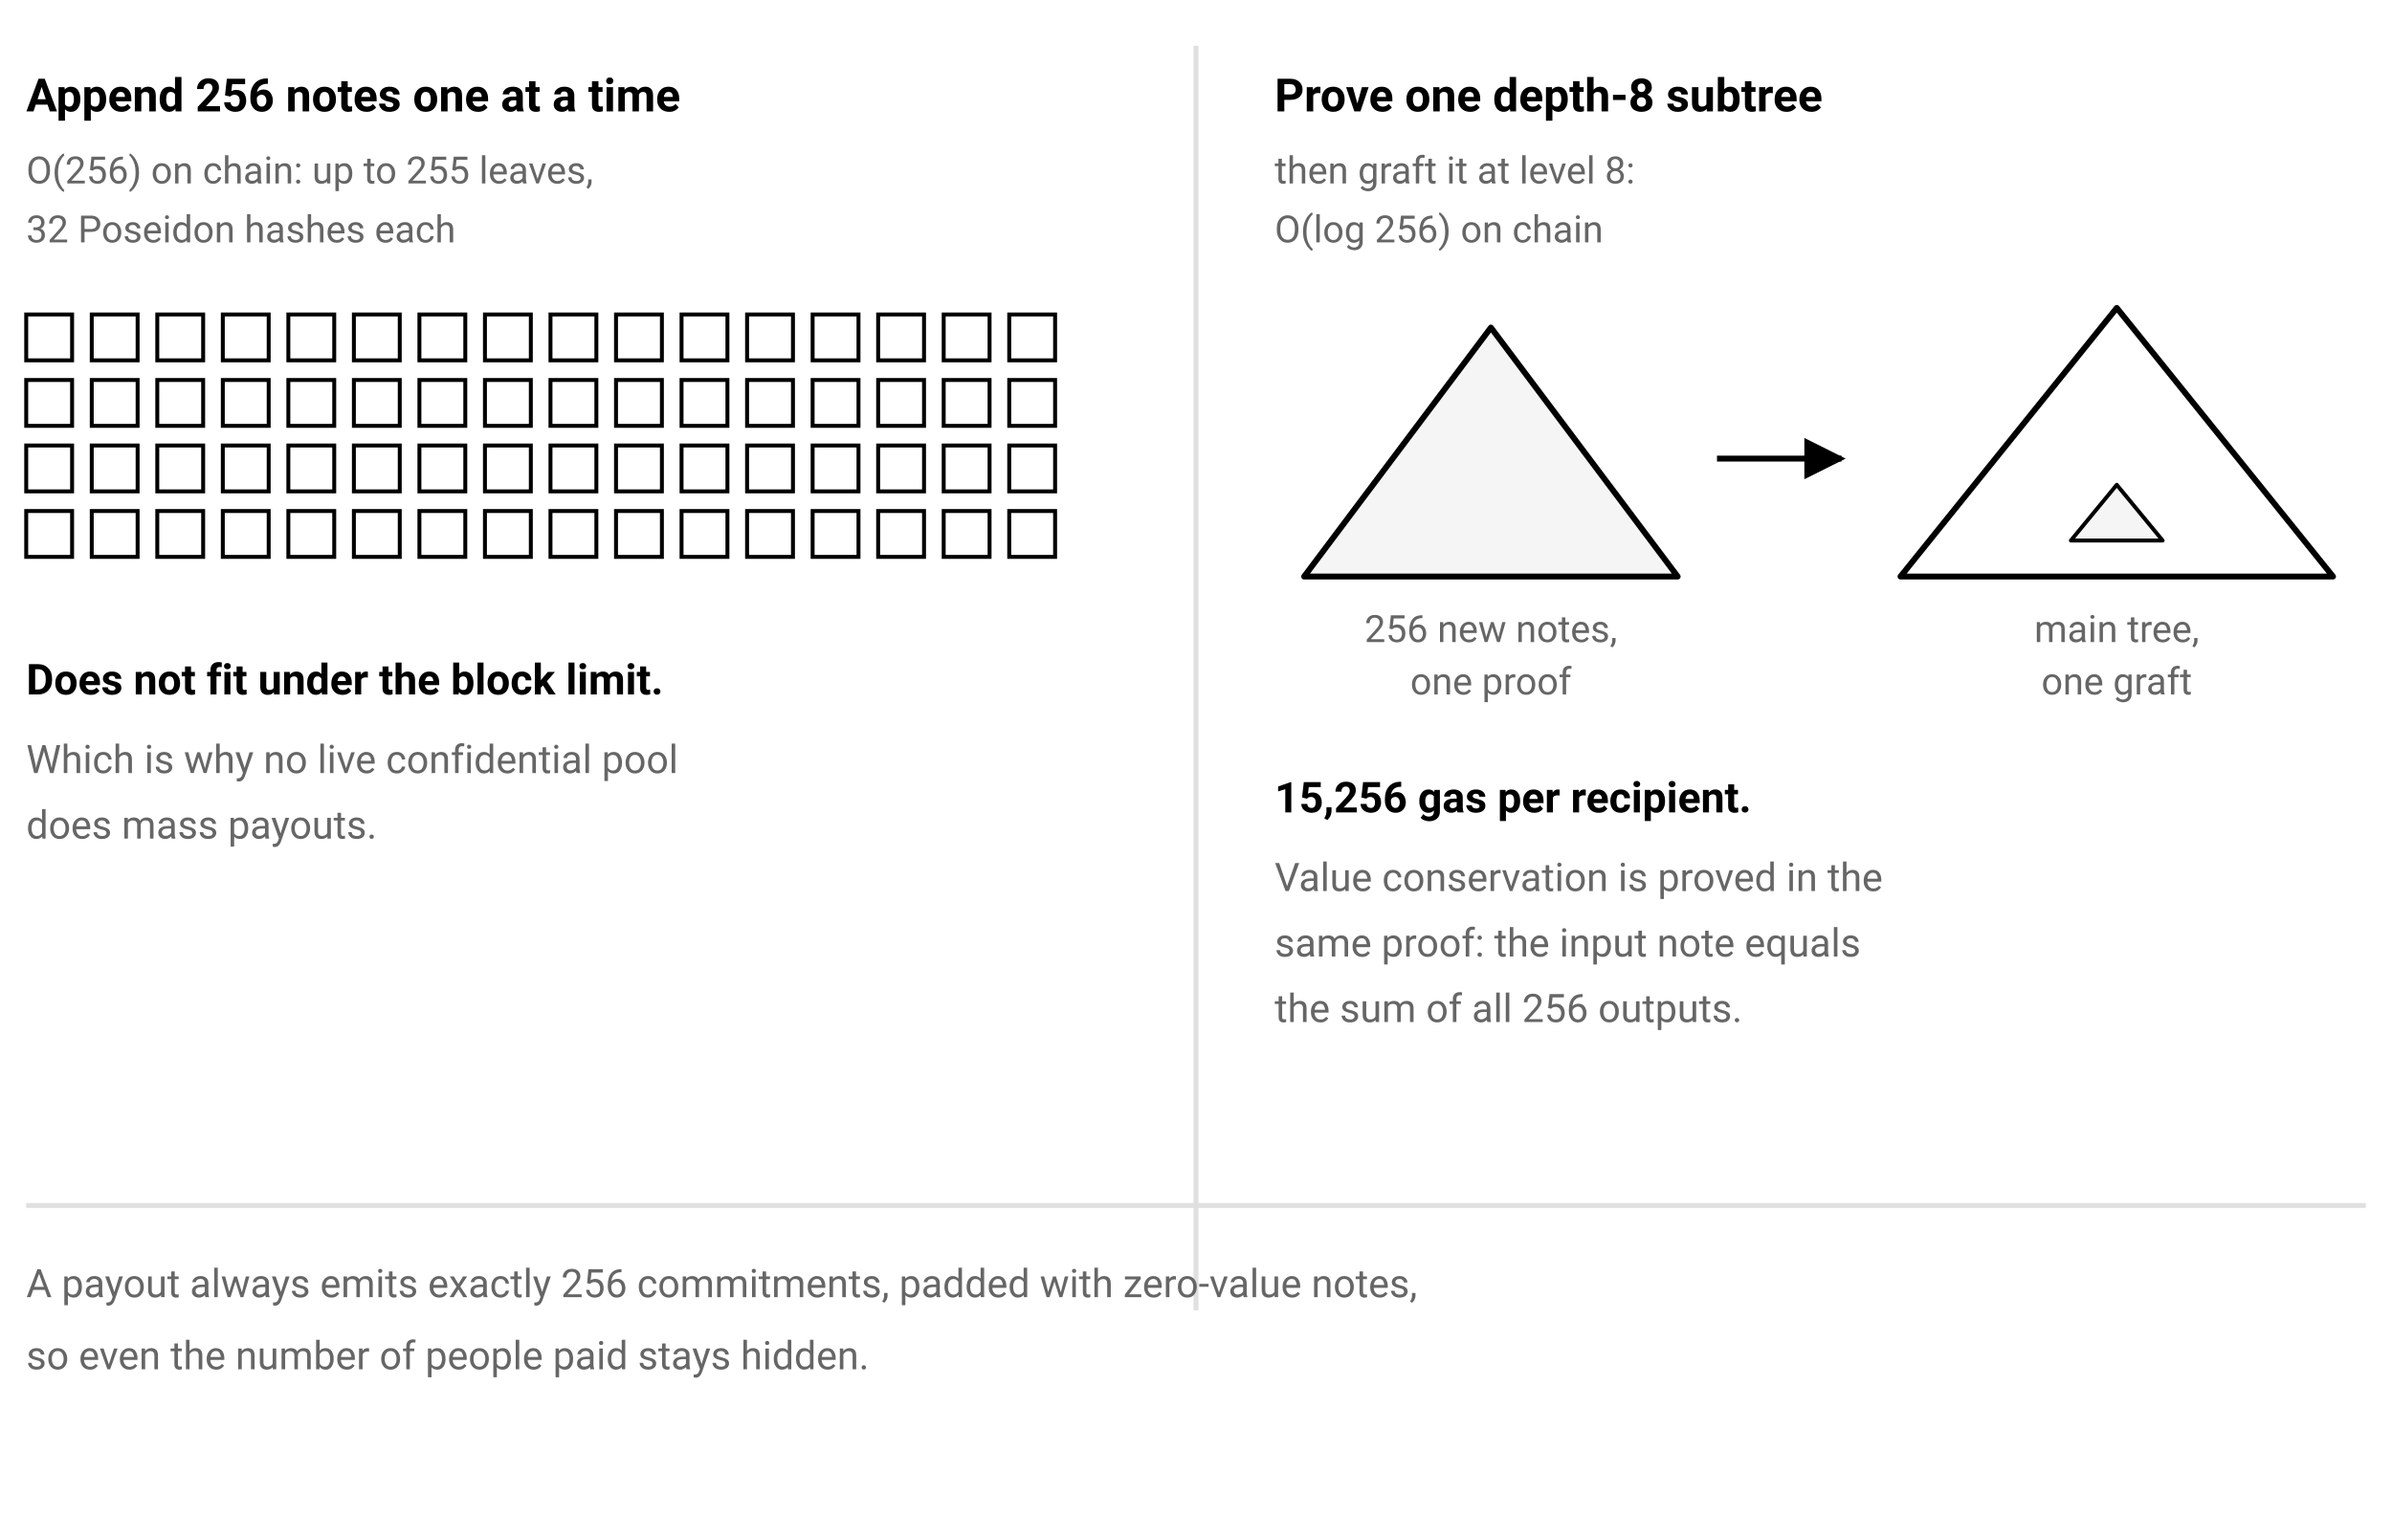
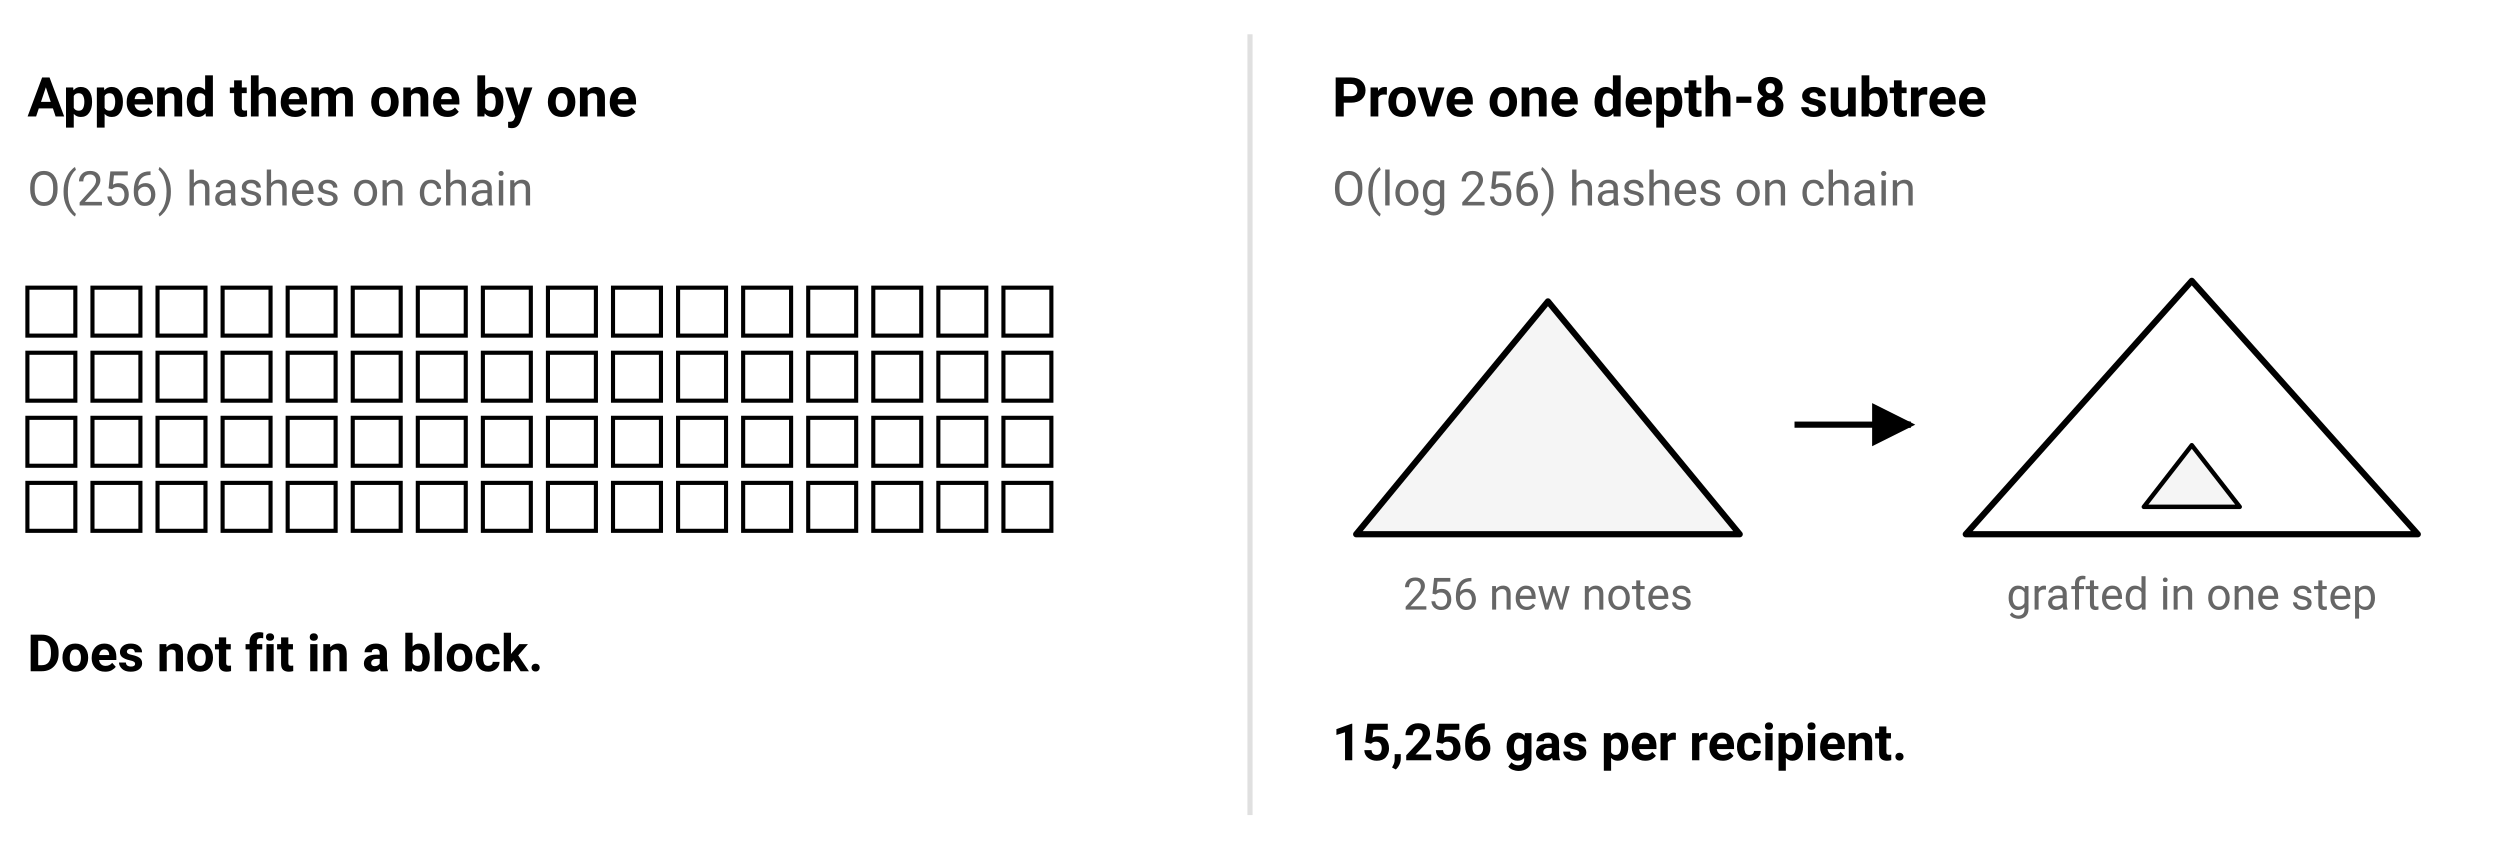
- <svg xmlns="http://www.w3.org/2000/svg" width="730" height="470" viewBox="0 0 730 470" font-family="-apple-system, 'Segoe UI', Roboto, Helvetica, Arial, sans-serif">
+ <svg xmlns="http://www.w3.org/2000/svg" width="730" height="248" viewBox="0 0 730 248" font-family="system-ui, -apple-system, 'Segoe UI', Roboto, sans-serif">
  <style>
    .cell { fill:none; stroke:#000; stroke-width:1.2; }
    .tri  { fill:#F5F5F5; stroke:#000; stroke-width:1.8; stroke-linejoin:round; }
    .trio { fill:none; stroke:#000; stroke-width:1.8; stroke-linejoin:round; }
    .arrow { stroke:#000; stroke-width:1.8; fill:none; }
    .split { stroke:#E0E0E0; stroke-width:1.5; }
-     .t { fill:#000; font-size:14px; font-weight:600; }
-     .s { fill:#666; font-size:11.5px; }
-     .b { fill:#000; font-size:13px; font-weight:600; }
-     .n { fill:#666; font-size:12px; }
-     .cap { fill:#666; font-size:11.5px; text-anchor:middle; }
+     .t { fill:#000; font-size:16px; font-weight:600; }
+     .s { fill:#666; font-size:14px; }
+     .b { fill:#000; font-size:15px; font-weight:600; }
+     .cap { fill:#666; font-size:13px; text-anchor:middle; }
  </style>
  <defs>
    <marker id="c" viewBox="0 0 10 10" refX="9" refY="5" markerWidth="7" markerHeight="7" orient="auto-start-reverse">
      <path d="M0,0 L10,5 L0,10 z" fill="#000" />
    </marker>
  </defs>
-   <line class="split" x1="365" y1="14" x2="365" y2="400" />
-   <text class="t" x="8" y="34">Append 256 notes one at a time</text>
-   <text class="s" x="8" y="56">O(256) on chain: up to 255 leaves,</text>
-   <text class="s" x="8" y="74">32 Poseidon hashes each</text>
+   <line class="split" x1="365" y1="10" x2="365" y2="238" />
+   <text class="t" x="8" y="34">Append them one by one</text>
+   <text class="s" x="8" y="60">O(256) hashes on chain</text>
  <g class="cell">
    <g id="r">
-       <rect x="8" y="96" width="14" height="14" />
-       <rect x="28" y="96" width="14" height="14" />
-       <rect x="48" y="96" width="14" height="14" />
-       <rect x="68" y="96" width="14" height="14" />
-       <rect x="88" y="96" width="14" height="14" />
-       <rect x="108" y="96" width="14" height="14" />
-       <rect x="128" y="96" width="14" height="14" />
-       <rect x="148" y="96" width="14" height="14" />
-       <rect x="168" y="96" width="14" height="14" />
-       <rect x="188" y="96" width="14" height="14" />
-       <rect x="208" y="96" width="14" height="14" />
-       <rect x="228" y="96" width="14" height="14" />
-       <rect x="248" y="96" width="14" height="14" />
-       <rect x="268" y="96" width="14" height="14" />
-       <rect x="288" y="96" width="14" height="14" />
-       <rect x="308" y="96" width="14" height="14" />
+       <rect x="8" y="84" width="14" height="14" />
+       <rect x="27" y="84" width="14" height="14" />
+       <rect x="46" y="84" width="14" height="14" />
+       <rect x="65" y="84" width="14" height="14" />
+       <rect x="84" y="84" width="14" height="14" />
+       <rect x="103" y="84" width="14" height="14" />
+       <rect x="122" y="84" width="14" height="14" />
+       <rect x="141" y="84" width="14" height="14" />
+       <rect x="160" y="84" width="14" height="14" />
+       <rect x="179" y="84" width="14" height="14" />
+       <rect x="198" y="84" width="14" height="14" />
+       <rect x="217" y="84" width="14" height="14" />
+       <rect x="236" y="84" width="14" height="14" />
+       <rect x="255" y="84" width="14" height="14" />
+       <rect x="274" y="84" width="14" height="14" />
+       <rect x="293" y="84" width="14" height="14" />
    </g>
-     <use href="#r" y="20" />
-     <use href="#r" y="40" />
-     <use href="#r" y="60" />
+     <use href="#r" y="19" />
+     <use href="#r" y="38" />
+     <use href="#r" y="57" />
  </g>
-   <text class="b" x="8" y="212">Does not fit under the block limit.</text>
-   <text class="n" x="8" y="236">Which is why no live confidential pool</text>
-   <text class="n" x="8" y="256">does mass payouts.</text>
+   <text class="b" x="8" y="196">Does not fit in a block.</text>
  <text class="t" x="389" y="34">Prove one depth-8 subtree</text>
-   <text class="s" x="389" y="56">then graft it at level 8:</text>
-   <text class="s" x="389" y="74">O(log 256) on chain</text>
-   <path class="tri" d="M 455 100 L 512 176 L 398 176 Z" />
-   <text class="cap" x="455" y="196">256 new notes,</text>
-   <text class="cap" x="455" y="212">one proof</text>
-   <line class="arrow" x1="524" y1="140" x2="562" y2="140" marker-end="url(#c)" />
-   <path class="trio" d="M 646 94 L 712 176 L 580 176 Z" />
-   <path class="tri" d="M 646 148 L 660 165 L 632 165 Z" style="stroke-width:1.2" />
-   <text class="cap" x="646" y="196">main tree,</text>
-   <text class="cap" x="646" y="212">one graft</text>
-   <text class="b" x="389" y="248">15,256 gas per recipient.</text>
-   <text class="n" x="389" y="272">Value conservation is proved in the</text>
-   <text class="n" x="389" y="292">same proof: the input note equals</text>
-   <text class="n" x="389" y="312">the sum of all 256 outputs.</text>
-   <line class="split" x1="8" y1="368" x2="722" y2="368" />
-   <text class="n" x="8" y="396">A payout always emits exactly 256 commitments, padded with zero-value notes,</text>
-   <text class="n" x="8" y="418">so even the number of people paid stays hidden.</text>
+   <text class="s" x="389" y="60">O(log 256) hashes on chain</text>
+   <path class="tri" d="M 452 88 L 508 156 L 396 156 Z" />
+   <text class="cap" x="452" y="178">256 new notes</text>
+   <line class="arrow" x1="524" y1="124" x2="558" y2="124" marker-end="url(#c)" />
+   <path class="trio" d="M 640 82 L 706 156 L 574 156 Z" />
+   <path class="tri" d="M 640 130 L 654 148 L 626 148 Z" style="stroke-width:1.3" />
+   <text class="cap" x="640" y="178">grafted in one step</text>
+   <text class="b" x="389" y="222">15,256 gas per recipient.</text>
</svg>
